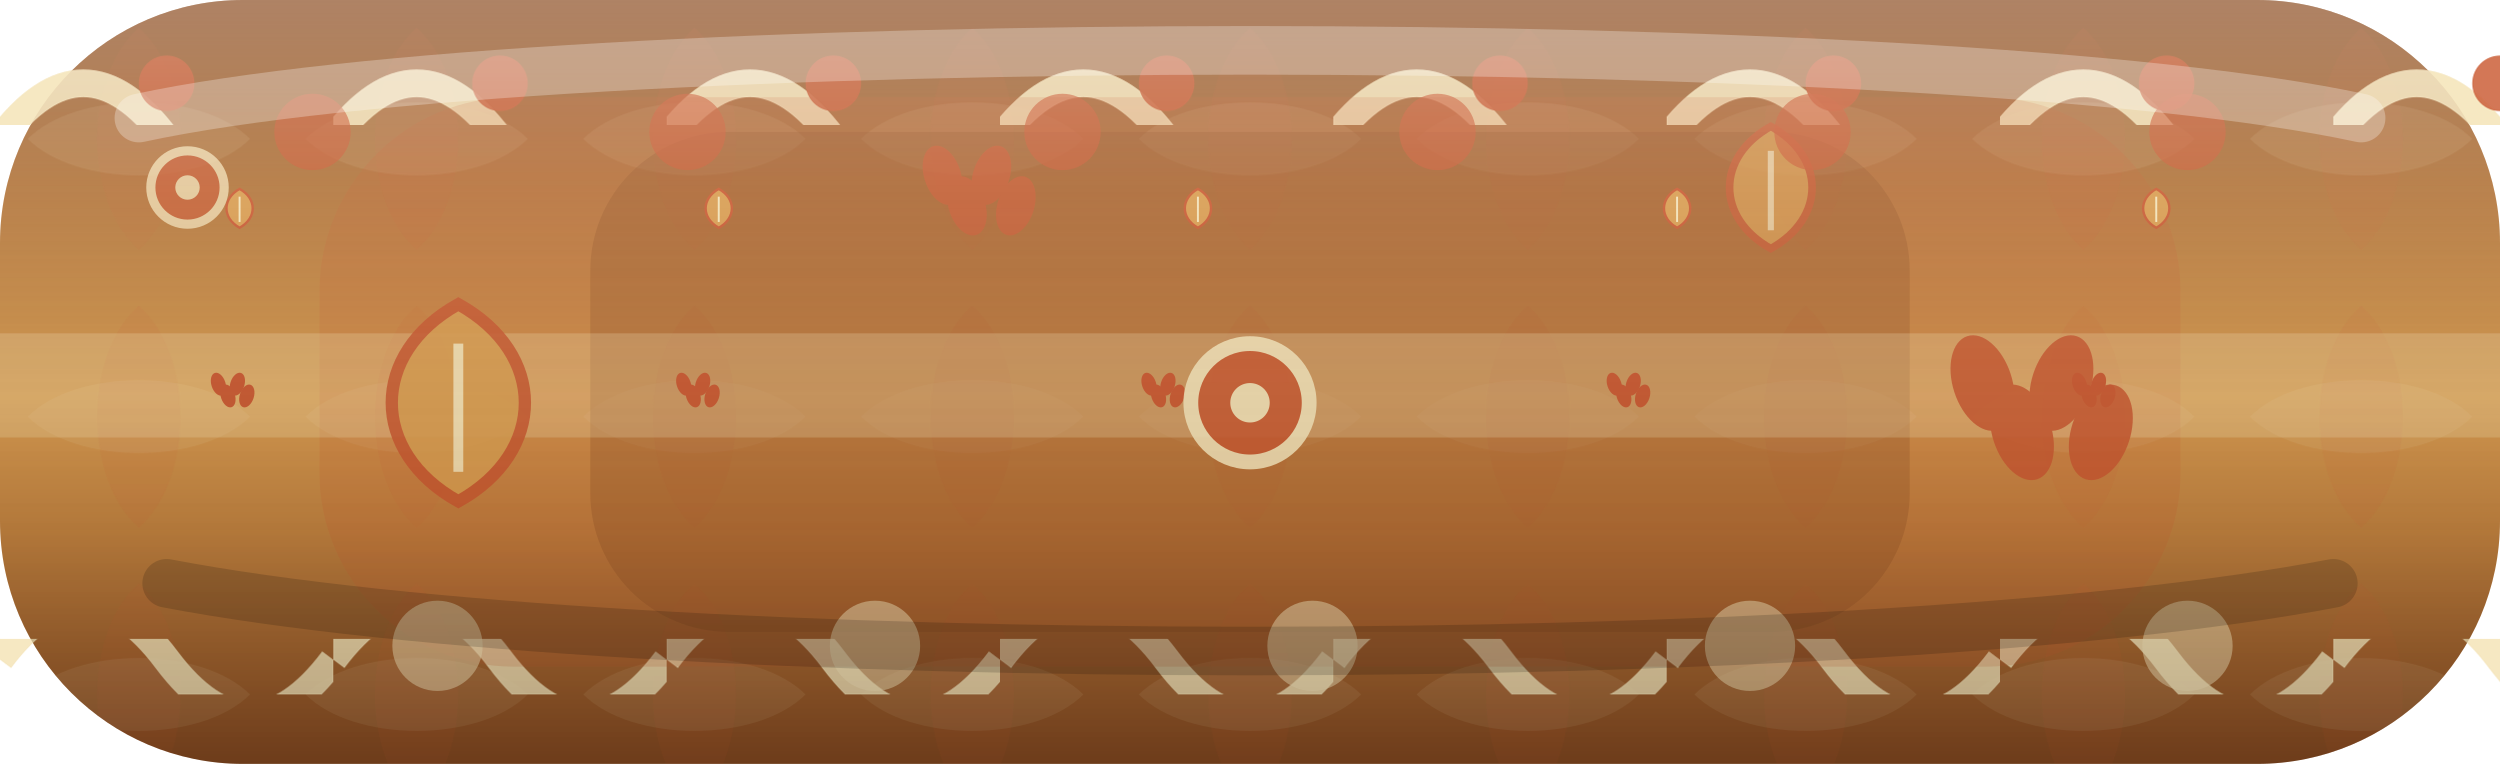
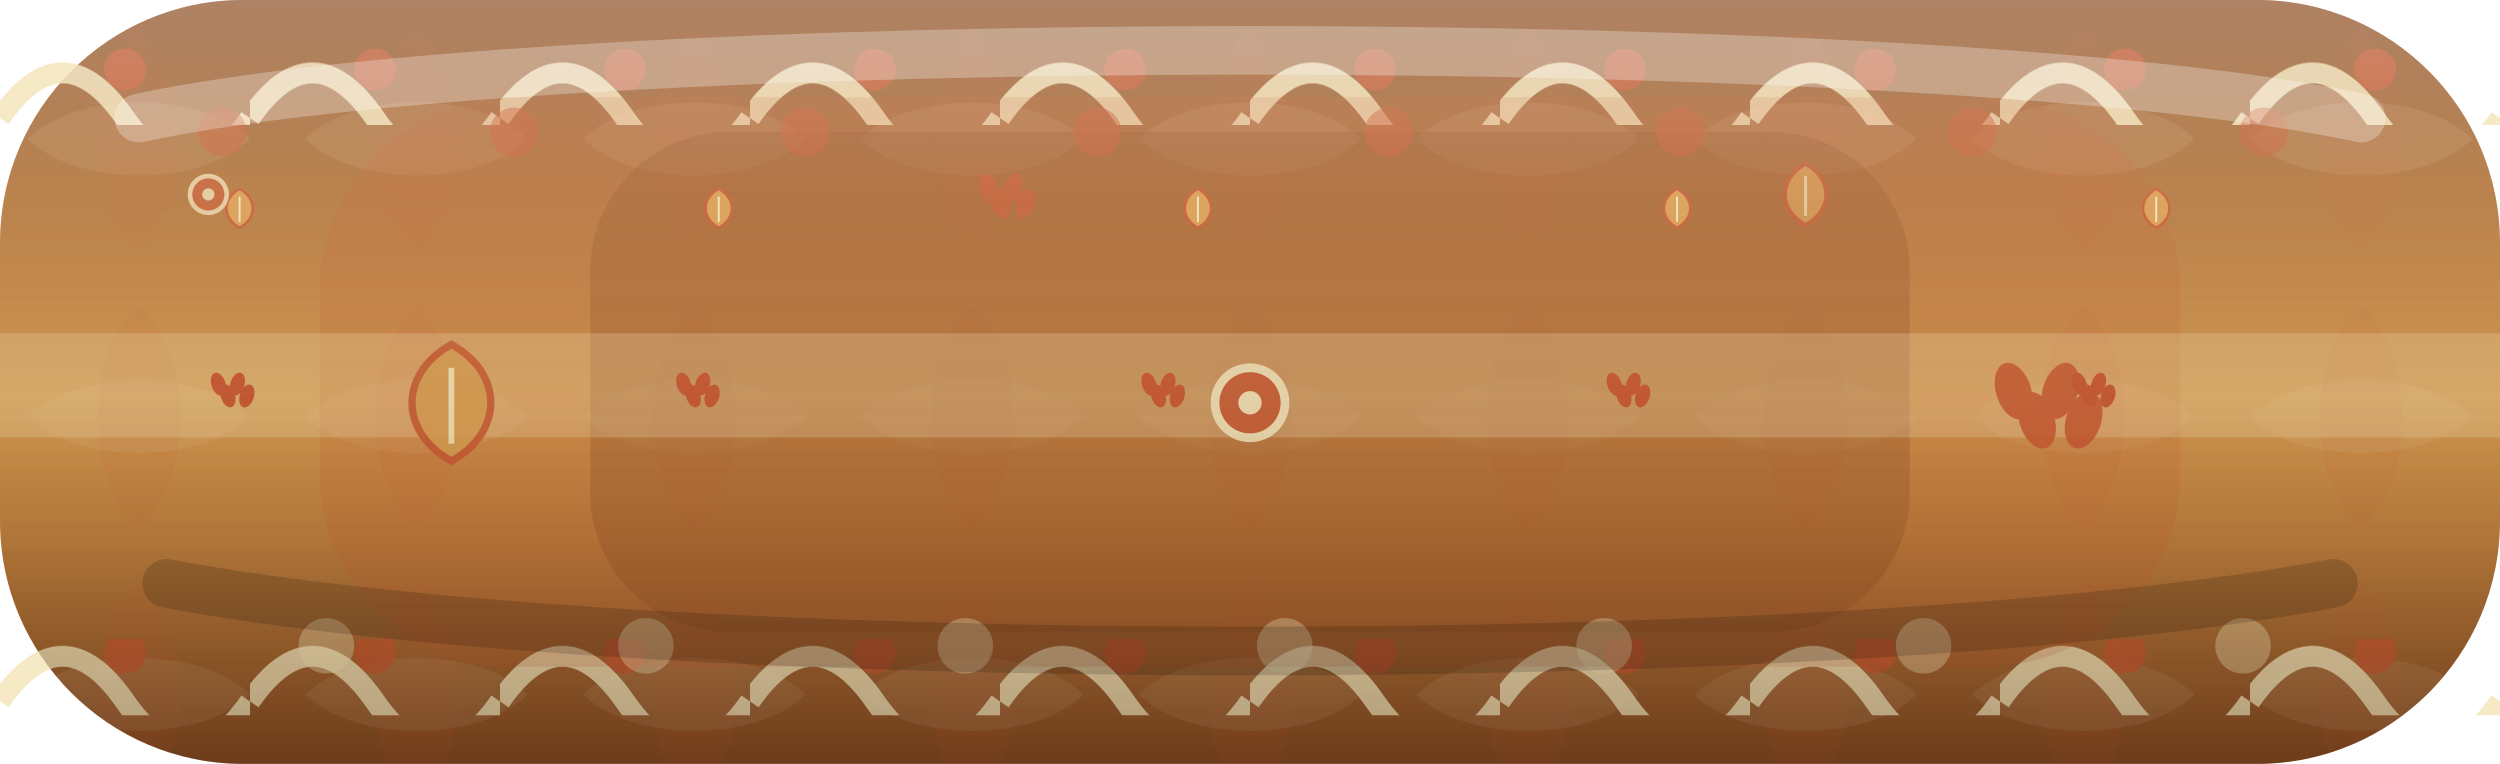
<svg xmlns="http://www.w3.org/2000/svg" width="720" height="220" viewBox="0 0 720 220">
  <defs>
    <linearGradient id="bg" x1="0" y1="0" x2="0" y2="1">
      <stop offset="0%" stop-color="#8c4d22" />
      <stop offset="52%" stop-color="#d99b4d" />
      <stop offset="100%" stop-color="#8c4d22" />
    </linearGradient>
    <linearGradient id="satin" x1="0" y1="0" x2="0" y2="1">
      <stop offset="0%" stop-color="rgba(255,255,255,0.30)" />
      <stop offset="24%" stop-color="rgba(255,255,255,0.12)" />
      <stop offset="70%" stop-color="rgba(0,0,0,0.06)" />
      <stop offset="100%" stop-color="rgba(0,0,0,0.22)" />
    </linearGradient>
    <pattern id="brocade-thanksgiving" width="80" height="80" patternUnits="userSpaceOnUse">
      <path d="M 40 8 C 56 22, 56 58, 40 72 C 24 58, 24 22, 40 8 Z" fill="#c9582f" opacity="0.10" />
      <path d="M 8 40 C 22 26, 58 26, 72 40 C 58 54, 22 54, 8 40 Z" fill="#f4e3b7" opacity="0.10" />
    </pattern>
-     <pattern id="trim-thanksgiving" width="96" height="50" patternUnits="userSpaceOnUse">
-       <path d="M 0 40 Q 24 8 48 40 T 96 40" stroke="#f4e3b7" stroke-width="8" fill="none" opacity="0.94" />
-       <circle cx="48" cy="24" r="8" fill="#c9582f" opacity="0.9" />
+     <pattern id="trim-thanksgiving" width="72" height="42" patternUnits="userSpaceOnUse">
+       <path d="M 0 34 Q 18 8 36 34 T 72 34" stroke="#f4e3b7" stroke-width="6" fill="none" opacity="0.9" />
+       <circle cx="36" cy="20" r="6" fill="#c9582f" opacity="0.84" />
    </pattern>
  </defs>
  <rect width="720" height="220" rx="70" fill="url(#bg)" />
  <rect x="0" y="0" width="720" height="220" rx="70" fill="url(#brocade-thanksgiving)" />
  <rect x="0" y="14" width="720" height="22" fill="url(#trim-thanksgiving)" opacity="0.90" />
  <rect x="0" y="184" width="720" height="22" fill="url(#trim-thanksgiving)" opacity="0.90" />
  <rect x="92" y="28" width="536" height="164" rx="56" fill="#c9582f" opacity="0.18" />
  <rect x="170" y="38" width="380" height="144" rx="40" fill="#8c4d22" opacity="0.30" />
  <rect x="0" y="96" width="720" height="30" fill="#f4e3b7" opacity="0.26" />
  <g transform="translate(67 112)">
    <ellipse cx="-4.08" cy="-1.36" rx="2.04" ry="3.4" fill="#c9582f" transform="rotate(-18 -4.08 -1.36)" />
    <ellipse cx="-1.36" cy="2.04" rx="2.04" ry="3.4" fill="#c9582f" transform="rotate(-18 -1.36 2.04)" />
    <ellipse cx="1.36" cy="-1.36" rx="2.04" ry="3.4" fill="#c9582f" transform="rotate(18 1.36 -1.36)" />
    <ellipse cx="4.08" cy="2.04" rx="2.04" ry="3.4" fill="#c9582f" transform="rotate(18 4.08 2.04)" />
  </g>
  <g transform="translate(201 112)">
    <ellipse cx="-4.08" cy="-1.36" rx="2.04" ry="3.4" fill="#c9582f" transform="rotate(-18 -4.08 -1.36)" />
    <ellipse cx="-1.36" cy="2.04" rx="2.04" ry="3.4" fill="#c9582f" transform="rotate(-18 -1.36 2.04)" />
    <ellipse cx="1.36" cy="-1.36" rx="2.04" ry="3.4" fill="#c9582f" transform="rotate(18 1.36 -1.36)" />
    <ellipse cx="4.08" cy="2.04" rx="2.04" ry="3.4" fill="#c9582f" transform="rotate(18 4.08 2.04)" />
  </g>
  <g transform="translate(335 112)">
    <ellipse cx="-4.08" cy="-1.36" rx="2.04" ry="3.4" fill="#c9582f" transform="rotate(-18 -4.08 -1.36)" />
    <ellipse cx="-1.36" cy="2.04" rx="2.04" ry="3.4" fill="#c9582f" transform="rotate(-18 -1.36 2.04)" />
    <ellipse cx="1.36" cy="-1.36" rx="2.04" ry="3.4" fill="#c9582f" transform="rotate(18 1.36 -1.36)" />
    <ellipse cx="4.08" cy="2.04" rx="2.04" ry="3.4" fill="#c9582f" transform="rotate(18 4.08 2.04)" />
  </g>
  <g transform="translate(469 112)">
    <ellipse cx="-4.08" cy="-1.36" rx="2.04" ry="3.4" fill="#c9582f" transform="rotate(-18 -4.08 -1.36)" />
    <ellipse cx="-1.36" cy="2.04" rx="2.04" ry="3.4" fill="#c9582f" transform="rotate(-18 -1.36 2.04)" />
    <ellipse cx="1.36" cy="-1.36" rx="2.04" ry="3.4" fill="#c9582f" transform="rotate(18 1.36 -1.36)" />
    <ellipse cx="4.08" cy="2.04" rx="2.04" ry="3.4" fill="#c9582f" transform="rotate(18 4.08 2.04)" />
  </g>
  <g transform="translate(603 112)">
    <ellipse cx="-4.08" cy="-1.36" rx="2.04" ry="3.4" fill="#c9582f" transform="rotate(-18 -4.08 -1.36)" />
    <ellipse cx="-1.36" cy="2.04" rx="2.04" ry="3.4" fill="#c9582f" transform="rotate(-18 -1.36 2.04)" />
    <ellipse cx="1.36" cy="-1.36" rx="2.04" ry="3.4" fill="#c9582f" transform="rotate(18 1.36 -1.36)" />
    <ellipse cx="4.08" cy="2.04" rx="2.04" ry="3.4" fill="#c9582f" transform="rotate(18 4.08 2.04)" />
  </g>
  <g transform="translate(69 60)">
    <path d="M 0 -5.6 C 5.04 -2.8, 5.04 2.8, 0 5.6 C -5.04 2.8, -5.04 -2.8, 0 -5.6 Z" fill="#d99b4d" stroke="#c9582f" stroke-width="0.7" />
    <path d="M 0 -3.36 L 0 3.92" stroke="#f4e3b7" stroke-width="0.56" />
  </g>
  <g transform="translate(207 60)">
    <path d="M 0 -5.6 C 5.04 -2.8, 5.04 2.8, 0 5.6 C -5.04 2.8, -5.04 -2.8, 0 -5.6 Z" fill="#d99b4d" stroke="#c9582f" stroke-width="0.7" />
    <path d="M 0 -3.36 L 0 3.92" stroke="#f4e3b7" stroke-width="0.56" />
  </g>
  <g transform="translate(345 60)">
    <path d="M 0 -5.6 C 5.04 -2.8, 5.04 2.8, 0 5.6 C -5.04 2.8, -5.04 -2.8, 0 -5.6 Z" fill="#d99b4d" stroke="#c9582f" stroke-width="0.7" />
    <path d="M 0 -3.36 L 0 3.92" stroke="#f4e3b7" stroke-width="0.56" />
  </g>
  <g transform="translate(483 60)">
    <path d="M 0 -5.6 C 5.04 -2.8, 5.04 2.8, 0 5.6 C -5.04 2.8, -5.04 -2.8, 0 -5.6 Z" fill="#d99b4d" stroke="#c9582f" stroke-width="0.7" />
    <path d="M 0 -3.36 L 0 3.92" stroke="#f4e3b7" stroke-width="0.56" />
  </g>
  <g transform="translate(621 60)">
    <path d="M 0 -5.6 C 5.04 -2.8, 5.04 2.8, 0 5.6 C -5.04 2.8, -5.04 -2.8, 0 -5.6 Z" fill="#d99b4d" stroke="#c9582f" stroke-width="0.7" />
    <path d="M 0 -3.36 L 0 3.92" stroke="#f4e3b7" stroke-width="0.56" />
  </g>
  <g opacity="0.74">
-     <g transform="translate(54 54)">
-       <circle r="10.56" fill="#c9582f" stroke="#f4e3b7" stroke-width="2.64" />
-       <circle r="3.52" fill="#f4e3b7" />
+     <g transform="translate(60 56)">
+       <circle r="5.28" fill="#c9582f" stroke="#f4e3b7" stroke-width="1.32" />
+       <circle r="1.76" fill="#f4e3b7" />
    </g>
-     <g transform="translate(282 54)">
-       <ellipse cx="-10.56" cy="-3.52" rx="5.28" ry="8.8" fill="#c9582f" transform="rotate(-18 -10.56 -3.52)" />
-       <ellipse cx="-3.52" cy="5.28" rx="5.28" ry="8.8" fill="#c9582f" transform="rotate(-18 -3.52 5.28)" />
-       <ellipse cx="3.52" cy="-3.52" rx="5.28" ry="8.8" fill="#c9582f" transform="rotate(18 3.52 -3.52)" />
-       <ellipse cx="10.56" cy="5.28" rx="5.28" ry="8.8" fill="#c9582f" transform="rotate(18 10.56 5.28)" />
+     <g transform="translate(290 56)">
+       <ellipse cx="-5.28" cy="-1.76" rx="2.64" ry="4.4" fill="#c9582f" transform="rotate(-18 -5.28 -1.76)" />
+       <ellipse cx="-1.76" cy="2.64" rx="2.64" ry="4.4" fill="#c9582f" transform="rotate(-18 -1.76 2.64)" />
+       <ellipse cx="1.76" cy="-1.76" rx="2.64" ry="4.4" fill="#c9582f" transform="rotate(18 1.76 -1.76)" />
+       <ellipse cx="5.28" cy="2.64" rx="2.64" ry="4.4" fill="#c9582f" transform="rotate(18 5.28 2.64)" />
    </g>
-     <g transform="translate(510 54)">
-       <path d="M 0 -17.6 C 15.84 -8.8, 15.84 8.8, 0 17.6 C -15.84 8.8, -15.84 -8.8, 0 -17.6 Z" fill="#d99b4d" stroke="#c9582f" stroke-width="2.2" />
-       <path d="M 0 -10.56 L 0 12.32" stroke="#f4e3b7" stroke-width="1.76" />
+     <g transform="translate(520 56)">
+       <path d="M 0 -8.8 C 7.92 -4.4, 7.92 4.4, 0 8.8 C -7.92 4.4, -7.92 -4.4, 0 -8.8 Z" fill="#d99b4d" stroke="#c9582f" stroke-width="1.1" />
+       <path d="M 0 -5.28 L 0 6.16" stroke="#f4e3b7" stroke-width="0.88" />
    </g>
  </g>
  <g opacity="0.88">
-     <g transform="translate(132 116)">
-       <path d="M 0 -28.4 C 25.56 -14.2, 25.56 14.2, 0 28.4 C -25.56 14.2, -25.56 -14.2, 0 -28.4 Z" fill="#d99b4d" stroke="#c9582f" stroke-width="3.55" />
-       <path d="M 0 -17.04 L 0 19.88" stroke="#f4e3b7" stroke-width="2.84" />
+     <g transform="translate(130 116)">
+       <path d="M 0 -16.8 C 15.12 -8.4, 15.12 8.4, 0 16.8 C -15.12 8.4, -15.12 -8.4, 0 -16.8 Z" fill="#d99b4d" stroke="#c9582f" stroke-width="2.1" />
+       <path d="M 0 -10.08 L 0 11.76" stroke="#f4e3b7" stroke-width="1.68" />
    </g>
    <g transform="translate(360 116)">
-       <circle r="17.04" fill="#c9582f" stroke="#f4e3b7" stroke-width="4.26" />
-       <circle r="5.68" fill="#f4e3b7" />
+       <circle r="10.08" fill="#c9582f" stroke="#f4e3b7" stroke-width="2.52" />
+       <circle r="3.36" fill="#f4e3b7" />
    </g>
-     <g transform="translate(588 116)">
-       <ellipse cx="-17.04" cy="-5.68" rx="8.52" ry="14.2" fill="#c9582f" transform="rotate(-18 -17.04 -5.68)" />
-       <ellipse cx="-5.68" cy="8.52" rx="8.52" ry="14.2" fill="#c9582f" transform="rotate(-18 -5.68 8.52)" />
-       <ellipse cx="5.68" cy="-5.68" rx="8.52" ry="14.2" fill="#c9582f" transform="rotate(18 5.68 -5.68)" />
-       <ellipse cx="17.04" cy="8.52" rx="8.52" ry="14.2" fill="#c9582f" transform="rotate(18 17.04 8.52)" />
+     <g transform="translate(590 116)">
+       <ellipse cx="-10.08" cy="-3.36" rx="5.04" ry="8.4" fill="#c9582f" transform="rotate(-18 -10.08 -3.36)" />
+       <ellipse cx="-3.36" cy="5.04" rx="5.04" ry="8.4" fill="#c9582f" transform="rotate(-18 -3.36 5.04)" />
+       <ellipse cx="3.36" cy="-3.36" rx="5.04" ry="8.4" fill="#c9582f" transform="rotate(18 3.36 -3.36)" />
+       <ellipse cx="10.08" cy="5.04" rx="5.04" ry="8.4" fill="#c9582f" transform="rotate(18 10.08 5.04)" />
    </g>
  </g>
-   <g opacity="0.82">
-     <circle cx="90" cy="38" r="11" fill="#c9582f" opacity="0.82" />
-     <circle cx="198" cy="38" r="11" fill="#c9582f" opacity="0.82" />
-     <circle cx="306" cy="38" r="11" fill="#c9582f" opacity="0.82" />
-     <circle cx="414" cy="38" r="11" fill="#c9582f" opacity="0.82" />
-     <circle cx="522" cy="38" r="11" fill="#c9582f" opacity="0.82" />
-     <circle cx="630" cy="38" r="11" fill="#c9582f" opacity="0.82" />
+   <g opacity="0.74">
+     <circle cx="64" cy="38" r="7" fill="#c9582f" opacity="0.7" />
+     <circle cx="148" cy="38" r="7" fill="#c9582f" opacity="0.7" />
+     <circle cx="232" cy="38" r="7" fill="#c9582f" opacity="0.7" />
+     <circle cx="316" cy="38" r="7" fill="#c9582f" opacity="0.7" />
+     <circle cx="400" cy="38" r="7" fill="#c9582f" opacity="0.7" />
+     <circle cx="484" cy="38" r="7" fill="#c9582f" opacity="0.7" />
+     <circle cx="568" cy="38" r="7" fill="#c9582f" opacity="0.7" />
+     <circle cx="652" cy="38" r="7" fill="#c9582f" opacity="0.7" />
  </g>
-   <g opacity="0.72">
-     <circle cx="126" cy="186" r="13" fill="#f4e3b7" opacity="0.72" />
-     <circle cx="252" cy="186" r="13" fill="#f4e3b7" opacity="0.72" />
-     <circle cx="378" cy="186" r="13" fill="#f4e3b7" opacity="0.72" />
-     <circle cx="504" cy="186" r="13" fill="#f4e3b7" opacity="0.72" />
-     <circle cx="630" cy="186" r="13" fill="#f4e3b7" opacity="0.72" />
+   <g opacity="0.64">
+     <circle cx="94" cy="186" r="8" fill="#f4e3b7" opacity="0.62" />
+     <circle cx="186" cy="186" r="8" fill="#f4e3b7" opacity="0.62" />
+     <circle cx="278" cy="186" r="8" fill="#f4e3b7" opacity="0.62" />
+     <circle cx="370" cy="186" r="8" fill="#f4e3b7" opacity="0.62" />
+     <circle cx="462" cy="186" r="8" fill="#f4e3b7" opacity="0.62" />
+     <circle cx="554" cy="186" r="8" fill="#f4e3b7" opacity="0.62" />
+     <circle cx="646" cy="186" r="8" fill="#f4e3b7" opacity="0.62" />
  </g>
  <rect x="0" y="0" width="720" height="220" rx="70" fill="url(#satin)" />
  <path d="M 40 34 C 160 8, 560 8, 680 34" stroke="rgba(255,255,255,0.28)" stroke-width="14" stroke-linecap="round" fill="none" />
  <path d="M 48 168 C 184 194, 536 194, 672 168" stroke="rgba(0,0,0,0.16)" stroke-width="14" stroke-linecap="round" fill="none" />
</svg>
